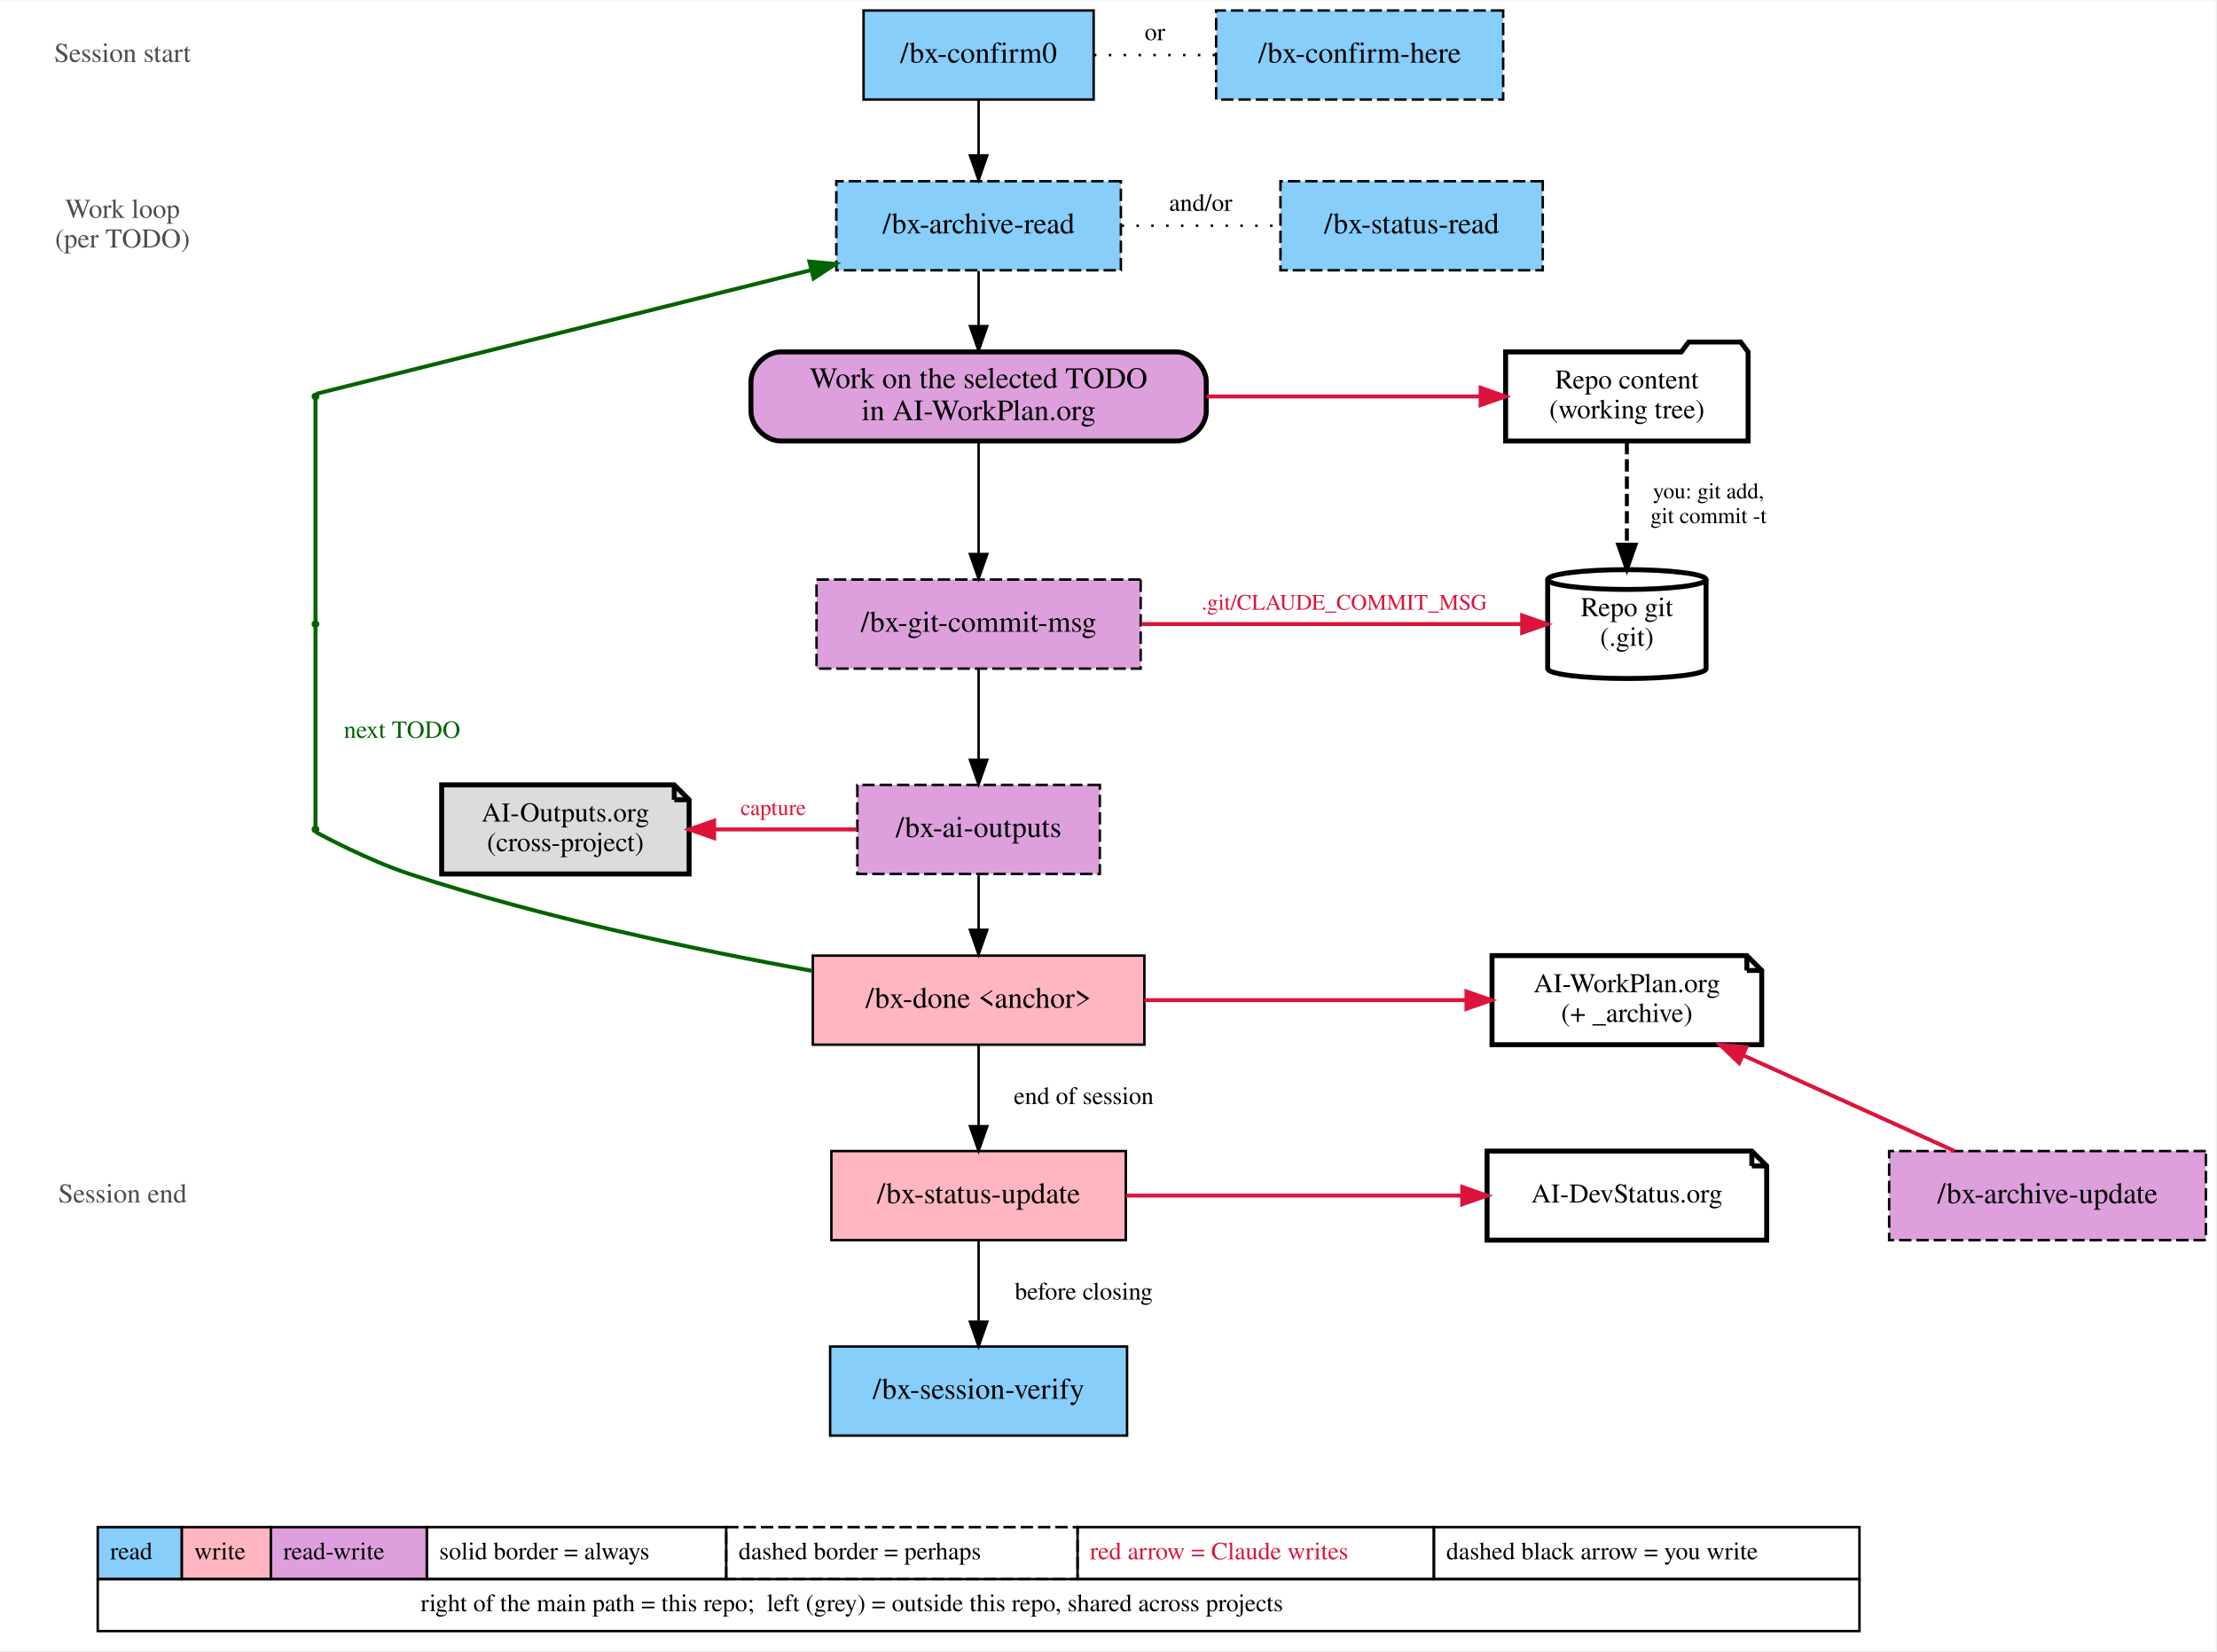
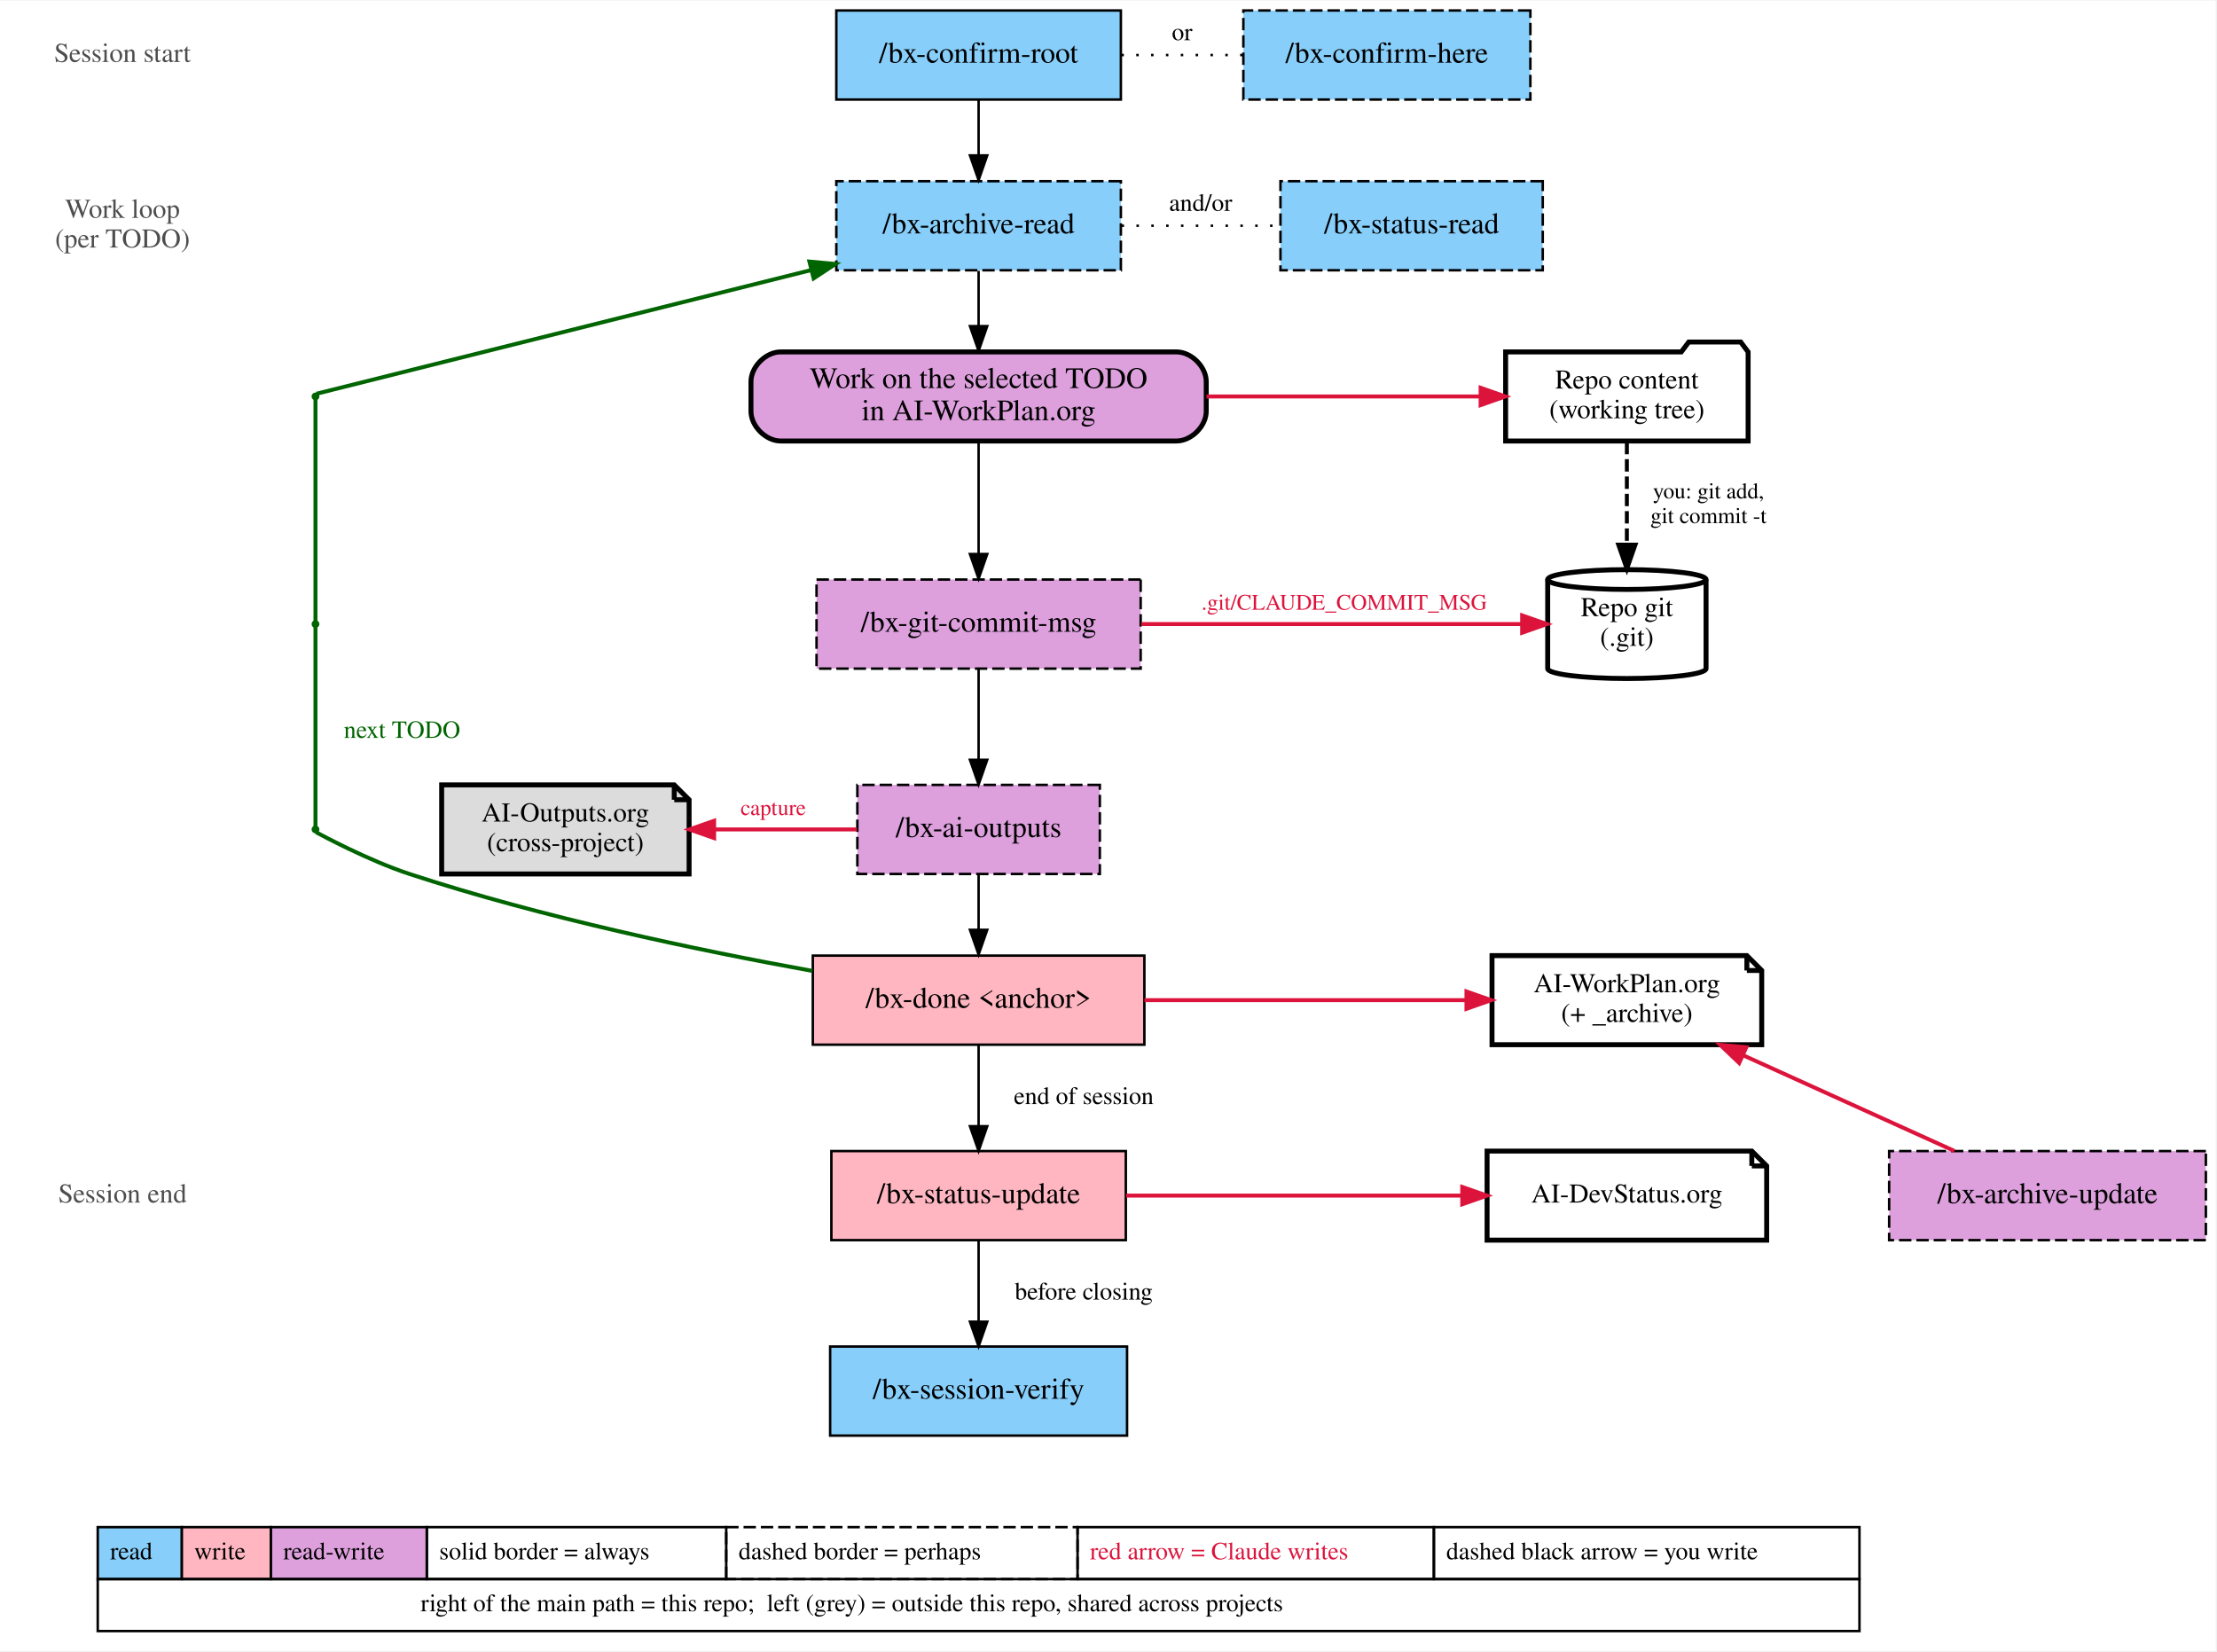
<svg xmlns="http://www.w3.org/2000/svg" width="792pt" height="590pt" viewBox="0 0 896.00 667.00">
  <g id="graph0" class="graph" transform="scale(1 1) rotate(0) translate(4 663)">
    <polygon fill="white" stroke="transparent" points="-4,4 -4,-663 891.5,-663 891.5,4 -4,4" />
    <g id="node1" class="node">
      <text text-anchor="middle" x="45.5" y="-638.2" font-family="Times,serif" font-size="11.00" fill="#4d4d4d">Session start</text>
    </g>
    <g id="node2" class="node">
      <text text-anchor="middle" x="45.5" y="-575.2" font-family="Times,serif" font-size="11.00" fill="#4d4d4d">Work loop</text>
      <text text-anchor="middle" x="45.5" y="-563.2" font-family="Times,serif" font-size="11.00" fill="#4d4d4d">(per TODO)</text>
    </g>
    <g id="node3" class="node">
</g>
    <g id="node4" class="node">
</g>
    <g id="node13" class="node">
      <ellipse fill="darkgreen" stroke="darkgreen" cx="123.5" cy="-503" rx="1.08" ry="1.08" />
    </g>
    <g id="node5" class="node">
</g>
    <g id="node16" class="node">
      <ellipse fill="darkgreen" stroke="darkgreen" cx="123.5" cy="-411" rx="1.08" ry="1.08" />
    </g>
    <g id="node6" class="node">
</g>
    <g id="node19" class="node">
      <ellipse fill="darkgreen" stroke="darkgreen" cx="123.5" cy="-328" rx="1.08" ry="1.08" />
    </g>
    <g id="node7" class="node">
      <text text-anchor="middle" x="45.5" y="-177.2" font-family="Times,serif" font-size="11.00" fill="#4d4d4d">Session end</text>
    </g>
    <g id="node8" class="node">
</g>
    <g id="node9" class="node">
-       <polygon fill="lightskyblue" stroke="black" points="438,-659 345,-659 345,-623 438,-623 438,-659" />
-       <text text-anchor="middle" x="391.5" y="-637.9" font-family="Times,serif" font-size="12.00">/bx-confirm0</text>
+       <polygon fill="lightskyblue" stroke="black" points="449,-659 334,-659 334,-623 449,-623 449,-659" />
+       <text text-anchor="middle" x="391.5" y="-637.9" font-family="Times,serif" font-size="12.00">/bx-confirm-root</text>
    </g>
    <g id="node10" class="node">
-       <polygon fill="lightskyblue" stroke="black" stroke-dasharray="5,2" points="603.5,-659 487.5,-659 487.5,-623 603.5,-623 603.5,-659" />
-       <text text-anchor="middle" x="545.5" y="-637.9" font-family="Times,serif" font-size="12.00">/bx-confirm-here</text>
+       <polygon fill="lightskyblue" stroke="black" stroke-dasharray="5,2" points="614.5,-659 498.5,-659 498.5,-623 614.5,-623 614.5,-659" />
+       <text text-anchor="middle" x="556.5" y="-637.9" font-family="Times,serif" font-size="12.00">/bx-confirm-here</text>
    </g>
    <g id="edge36" class="edge">
-       <path fill="none" stroke="black" stroke-dasharray="1,5" d="M438.12,-641C453.62,-641 471.06,-641 487.32,-641" />
-       <text text-anchor="middle" x="462.75" y="-647" font-family="Times,serif" font-size="10.00"> or </text>
+       <path fill="none" stroke="black" stroke-dasharray="1,5" d="M449.21,-641C465.1,-641 482.34,-641 498.27,-641" />
+       <text text-anchor="middle" x="473.75" y="-647" font-family="Times,serif" font-size="10.00"> or </text>
    </g>
    <g id="node11" class="node">
      <polygon fill="lightskyblue" stroke="black" stroke-dasharray="5,2" points="449,-590 334,-590 334,-554 449,-554 449,-590" />
      <text text-anchor="middle" x="391.5" y="-568.9" font-family="Times,serif" font-size="12.00">/bx-archive-read</text>
    </g>
    <g id="edge25" class="edge">
      <path fill="none" stroke="black" d="M391.5,-622.75C391.5,-616 391.5,-608.09 391.5,-600.59" />
      <polygon fill="black" stroke="black" points="395,-600.43 391.5,-590.43 388,-600.43 395,-600.43" />
    </g>
    <g id="node12" class="node">
      <polygon fill="lightskyblue" stroke="black" stroke-dasharray="5,2" points="619.5,-590 513.5,-590 513.5,-554 619.5,-554 619.5,-590" />
      <text text-anchor="middle" x="566.5" y="-568.9" font-family="Times,serif" font-size="12.00">/bx-status-read</text>
    </g>
    <g id="edge37" class="edge">
      <path fill="none" stroke="black" stroke-dasharray="1,5" d="M449.29,-572C469.9,-572 493,-572 513.21,-572" />
      <text text-anchor="middle" x="481.25" y="-578" font-family="Times,serif" font-size="10.00"> and/or </text>
    </g>
    <g id="edge32" class="edge">
      <path fill="none" stroke="darkgreen" stroke-width="1.6" d="M323.58,-554.02C246.77,-534.82 131.33,-505.96 123.88,-504.09" />
      <polygon fill="darkgreen" stroke="darkgreen" stroke-width="1.6" points="323.13,-557.51 333.68,-556.54 324.83,-550.72 323.13,-557.51" />
    </g>
    <g id="node14" class="node">
      <path fill="plum" stroke="black" stroke-width="2" d="M471.5,-521C471.5,-521 311.5,-521 311.5,-521 305.5,-521 299.5,-515 299.5,-509 299.5,-509 299.5,-497 299.5,-497 299.5,-491 305.5,-485 311.5,-485 311.5,-485 471.5,-485 471.5,-485 477.5,-485 483.5,-491 483.5,-497 483.5,-497 483.5,-509 483.5,-509 483.5,-515 477.5,-521 471.5,-521" />
      <text text-anchor="middle" x="391.5" y="-506.4" font-family="Times,serif" font-size="12.00">Work on the selected TODO</text>
      <text text-anchor="middle" x="391.5" y="-493.4" font-family="Times,serif" font-size="12.00">in AI-WorkPlan.org</text>
    </g>
    <g id="edge26" class="edge">
      <path fill="none" stroke="black" d="M391.5,-553.75C391.5,-547 391.5,-539.09 391.5,-531.59" />
      <polygon fill="black" stroke="black" points="395,-531.43 391.5,-521.43 388,-531.43 395,-531.43" />
    </g>
    <g id="edge33" class="edge">
      <path fill="none" stroke="darkgreen" stroke-width="1.6" d="M123.5,-501.74C123.5,-496.63 123.5,-417.2 123.5,-412.24" />
    </g>
    <g id="node15" class="node">
      <polygon fill="white" stroke="black" stroke-width="2" points="702.5,-521 699.5,-525 678.5,-525 675.5,-521 604.5,-521 604.5,-485 702.5,-485 702.5,-521" />
      <text text-anchor="middle" x="653.5" y="-506.2" font-family="Times,serif" font-size="11.00">Repo content</text>
      <text text-anchor="middle" x="653.5" y="-494.2" font-family="Times,serif" font-size="11.00">(working tree)</text>
    </g>
    <g id="edge11" class="edge">
      <path fill="none" stroke="crimson" stroke-width="1.6" d="M483.61,-503C520.41,-503 557.21,-503 594.01,-503" />
      <polygon fill="crimson" stroke="crimson" stroke-width="1.6" points="594.39,-506.5 604.39,-503 594.39,-499.5 594.39,-506.5" />
    </g>
    <g id="node17" class="node">
      <polygon fill="plum" stroke="black" stroke-dasharray="5,2" points="457,-429 326,-429 326,-393 457,-393 457,-429" />
      <text text-anchor="middle" x="391.5" y="-407.9" font-family="Times,serif" font-size="12.00">/bx-git-commit-msg</text>
    </g>
    <g id="edge27" class="edge">
      <path fill="none" stroke="black" d="M391.5,-484.65C391.5,-471.82 391.5,-454.11 391.5,-439.38" />
      <polygon fill="black" stroke="black" points="395,-439.3 391.5,-429.3 388,-439.3 395,-439.3" />
    </g>
    <g id="node18" class="node">
      <path fill="white" stroke="black" stroke-width="2" d="M685.5,-429C685.5,-431.21 671.16,-433 653.5,-433 635.84,-433 621.5,-431.21 621.5,-429 621.5,-429 621.5,-393 621.5,-393 621.5,-390.79 635.84,-389 653.5,-389 671.16,-389 685.5,-390.79 685.5,-393 685.5,-393 685.5,-429 685.5,-429" />
      <path fill="none" stroke="black" stroke-width="2" d="M685.5,-429C685.5,-426.79 671.16,-425 653.5,-425 635.84,-425 621.5,-426.79 621.5,-429" />
      <text text-anchor="middle" x="653.5" y="-414.2" font-family="Times,serif" font-size="11.00">Repo git</text>
      <text text-anchor="middle" x="653.5" y="-402.2" font-family="Times,serif" font-size="11.00">(.git)</text>
    </g>
    <g id="edge8" class="edge">
      <path fill="none" stroke="black" stroke-width="1.6" stroke-dasharray="5,2" d="M653.5,-484.65C653.5,-472.92 653.5,-457.11 653.5,-443.24" />
      <polygon fill="black" stroke="black" stroke-width="1.6" points="657,-443.1 653.5,-433.1 650,-443.1 657,-443.1" />
      <text text-anchor="middle" x="686.5" y="-461.8" font-family="Times,serif" font-size="9.00"> you: git add, </text>
      <text text-anchor="middle" x="686.5" y="-451.8" font-family="Times,serif" font-size="9.00"> git commit -t </text>
    </g>
    <g id="edge34" class="edge">
      <path fill="none" stroke="darkgreen" stroke-width="1.6" d="M123.5,-409.77C123.5,-405.17 123.5,-333.68 123.5,-329.22" />
      <text text-anchor="middle" x="158.5" y="-365" font-family="Times,serif" font-size="10.00" fill="darkgreen">  next TODO  </text>
    </g>
    <g id="edge12" class="edge">
      <path fill="none" stroke="crimson" stroke-width="1.6" d="M457.28,-411C505.49,-411 569.52,-411 611.11,-411" />
      <polygon fill="crimson" stroke="crimson" stroke-width="1.6" points="611.18,-414.5 621.18,-411 611.18,-407.5 611.18,-414.5" />
      <text text-anchor="middle" x="539.25" y="-416.8" font-family="Times,serif" font-size="9.00" fill="crimson"> .git/CLAUDE_COMMIT_MSG </text>
    </g>
    <g id="node21" class="node">
      <polygon fill="plum" stroke="black" stroke-dasharray="5,2" points="440.5,-346 342.5,-346 342.5,-310 440.5,-310 440.5,-346" />
      <text text-anchor="middle" x="391.5" y="-324.9" font-family="Times,serif" font-size="12.00">/bx-ai-outputs</text>
    </g>
    <g id="edge28" class="edge">
      <path fill="none" stroke="black" d="M391.5,-392.82C391.5,-382.19 391.5,-368.31 391.5,-356.2" />
      <polygon fill="black" stroke="black" points="395,-356.15 391.5,-346.15 388,-356.15 395,-356.15" />
    </g>
    <g id="node23" class="node">
      <polygon fill="white" stroke="black" stroke-width="2" points="702,-277 599,-277 599,-241 708,-241 708,-271 702,-277" />
      <polyline fill="none" stroke="black" stroke-width="2" points="702,-277 702,-271 " />
      <polyline fill="none" stroke="black" stroke-width="2" points="708,-271 702,-271 " />
      <text text-anchor="middle" x="653.5" y="-262.2" font-family="Times,serif" font-size="11.00">AI-WorkPlan.org</text>
      <text text-anchor="middle" x="653.5" y="-250.2" font-family="Times,serif" font-size="11.00">(+ _archive)</text>
    </g>
    <g id="node20" class="node">
      <polygon fill="gainsboro" stroke="black" stroke-width="2" points="268.5,-346 174.5,-346 174.5,-310 274.5,-310 274.5,-340 268.5,-346" />
      <polyline fill="none" stroke="black" stroke-width="2" points="268.5,-346 268.5,-340 " />
      <polyline fill="none" stroke="black" stroke-width="2" points="274.5,-340 268.5,-340 " />
      <text text-anchor="middle" x="224.5" y="-331.2" font-family="Times,serif" font-size="11.00">AI-Outputs.org</text>
      <text text-anchor="middle" x="224.5" y="-319.2" font-family="Times,serif" font-size="11.00">(cross-project)</text>
    </g>
    <g id="node22" class="node">
      <polygon fill="lightpink" stroke="black" points="458.5,-277 324.5,-277 324.5,-241 458.5,-241 458.5,-277" />
      <text text-anchor="middle" x="391.5" y="-255.9" font-family="Times,serif" font-size="12.00">/bx-done &lt;anchor&gt;</text>
    </g>
    <g id="edge35" class="edge">
      <path fill="none" stroke="darkgreen" stroke-width="1.6" d="M123.73,-326.87C126.04,-325.62 145.02,-315.41 161.5,-310 215.17,-292.37 277.95,-279.2 324.35,-270.81" />
    </g>
    <g id="edge21" class="edge">
      <path fill="none" stroke="crimson" stroke-width="1.6" d="M342.29,-328C324.22,-328 303.54,-328 284.62,-328" />
      <polygon fill="crimson" stroke="crimson" stroke-width="1.6" points="284.61,-324.5 274.61,-328 284.61,-331.5 284.61,-324.5" />
      <text text-anchor="middle" x="308.5" y="-333.8" font-family="Times,serif" font-size="9.00" fill="crimson"> capture </text>
    </g>
    <g id="edge29" class="edge">
      <path fill="none" stroke="black" d="M391.5,-309.75C391.5,-303 391.5,-295.09 391.5,-287.59" />
      <polygon fill="black" stroke="black" points="395,-287.43 391.5,-277.43 388,-287.43 395,-287.43" />
    </g>
    <g id="edge22" class="edge">
      <path fill="none" stroke="crimson" stroke-width="1.6" d="M458.54,-259C501.87,-259 545.2,-259 588.54,-259" />
      <polygon fill="crimson" stroke="crimson" stroke-width="1.6" points="588.67,-262.5 598.67,-259 588.67,-255.5 588.67,-262.5" />
    </g>
    <g id="node24" class="node">
      <polygon fill="lightpink" stroke="black" points="451,-198 332,-198 332,-162 451,-162 451,-198" />
      <text text-anchor="middle" x="391.5" y="-176.9" font-family="Times,serif" font-size="12.00">/bx-status-update</text>
    </g>
    <g id="edge30" class="edge">
      <path fill="none" stroke="black" d="M391.5,-240.91C391.5,-231.34 391.5,-219.18 391.5,-208.32" />
      <polygon fill="black" stroke="black" points="395,-208.04 391.5,-198.04 388,-208.04 395,-208.04" />
      <text text-anchor="middle" x="434" y="-217" font-family="Times,serif" font-size="10.00">  end of session  </text>
    </g>
    <g id="node26" class="node">
      <polygon fill="white" stroke="black" stroke-width="2" points="704,-198 597,-198 597,-162 710,-162 710,-192 704,-198" />
      <polyline fill="none" stroke="black" stroke-width="2" points="704,-198 704,-192 " />
      <polyline fill="none" stroke="black" stroke-width="2" points="710,-192 704,-192 " />
      <text text-anchor="middle" x="653.5" y="-177.2" font-family="Times,serif" font-size="11.00">AI-DevStatus.org</text>
    </g>
    <g id="edge24" class="edge">
      <path fill="none" stroke="crimson" stroke-width="1.6" d="M451.12,-180C496.32,-180 541.52,-180 586.72,-180" />
      <polygon fill="crimson" stroke="crimson" stroke-width="1.6" points="586.97,-183.5 596.97,-180 586.97,-176.5 586.97,-183.5" />
    </g>
    <g id="node27" class="node">
      <polygon fill="lightskyblue" stroke="black" points="451.5,-119 331.5,-119 331.5,-83 451.5,-83 451.5,-119" />
      <text text-anchor="middle" x="391.5" y="-97.9" font-family="Times,serif" font-size="12.00">/bx-session-verify</text>
    </g>
    <g id="edge31" class="edge">
      <path fill="none" stroke="black" d="M391.5,-161.91C391.5,-152.34 391.5,-140.18 391.5,-129.32" />
      <polygon fill="black" stroke="black" points="395,-129.04 391.5,-119.04 388,-129.04 395,-129.04" />
      <text text-anchor="middle" x="434" y="-138" font-family="Times,serif" font-size="10.00">  before closing  </text>
    </g>
    <g id="node25" class="node">
      <polygon fill="plum" stroke="black" stroke-dasharray="5,2" points="887.5,-198 759.5,-198 759.5,-162 887.5,-162 887.5,-198" />
      <text text-anchor="middle" x="823.5" y="-176.9" font-family="Times,serif" font-size="12.00">/bx-archive-update</text>
    </g>
    <g id="edge23" class="edge">
      <path fill="none" stroke="crimson" stroke-width="1.6" d="M785.88,-198.04C760.7,-209.45 727.37,-224.54 700.46,-236.73" />
      <polygon fill="crimson" stroke="crimson" stroke-width="1.6" points="698.89,-233.6 691.23,-240.91 701.78,-239.97 698.89,-233.6" />
    </g>
    <g id="node28" class="node">
      <polygon fill="lightskyblue" stroke="transparent" points="35.5,-25 35.5,-46 69.5,-46 69.5,-25 35.5,-25" />
      <polygon fill="none" stroke="black" points="35.5,-25 35.5,-46 69.5,-46 69.5,-25 35.5,-25" />
      <text text-anchor="start" x="40.5" y="-33" font-family="Times,serif" font-size="10.00">read</text>
      <polygon fill="lightpink" stroke="transparent" points="69.5,-25 69.5,-46 105.5,-46 105.5,-25 69.5,-25" />
      <polygon fill="none" stroke="black" points="69.5,-25 69.5,-46 105.5,-46 105.5,-25 69.5,-25" />
      <text text-anchor="start" x="74.5" y="-33" font-family="Times,serif" font-size="10.00">write</text>
      <polygon fill="plum" stroke="transparent" points="105.5,-25 105.5,-46 168.5,-46 168.5,-25 105.5,-25" />
      <polygon fill="none" stroke="black" points="105.5,-25 105.5,-46 168.5,-46 168.5,-25 105.5,-25" />
      <text text-anchor="start" x="110.5" y="-33" font-family="Times,serif" font-size="10.00">read-write</text>
      <polygon fill="none" stroke="black" points="168.5,-25 168.5,-46 289.5,-46 289.5,-25 168.5,-25" />
      <text text-anchor="start" x="173.5" y="-33" font-family="Times,serif" font-size="10.00">solid border = always</text>
      <polygon fill="none" stroke="black" stroke-dasharray="5,2" points="289.5,-25 289.5,-46 431.5,-46 431.5,-25 289.5,-25" />
      <text text-anchor="start" x="294.5" y="-33" font-family="Times,serif" font-size="10.00">dashed border = perhaps</text>
      <polygon fill="none" stroke="black" points="431.5,-25 431.5,-46 575.5,-46 575.5,-25 431.5,-25" />
      <text text-anchor="start" x="436.5" y="-33" font-family="Times,serif" font-size="10.00" fill="crimson">red arrow = Claude writes</text>
      <polygon fill="none" stroke="black" points="575.5,-25 575.5,-46 747.5,-46 747.5,-25 575.5,-25" />
      <text text-anchor="start" x="580.5" y="-33" font-family="Times,serif" font-size="10.00">dashed black arrow = you write</text>
      <polygon fill="none" stroke="black" points="35.5,-4 35.5,-25 747.5,-25 747.5,-4 35.5,-4" />
      <text text-anchor="start" x="166" y="-12" font-family="Times,serif" font-size="10.00">right of the main path = this repo;  left (grey) = outside this repo, shared across projects</text>
    </g>
  </g>
</svg>
